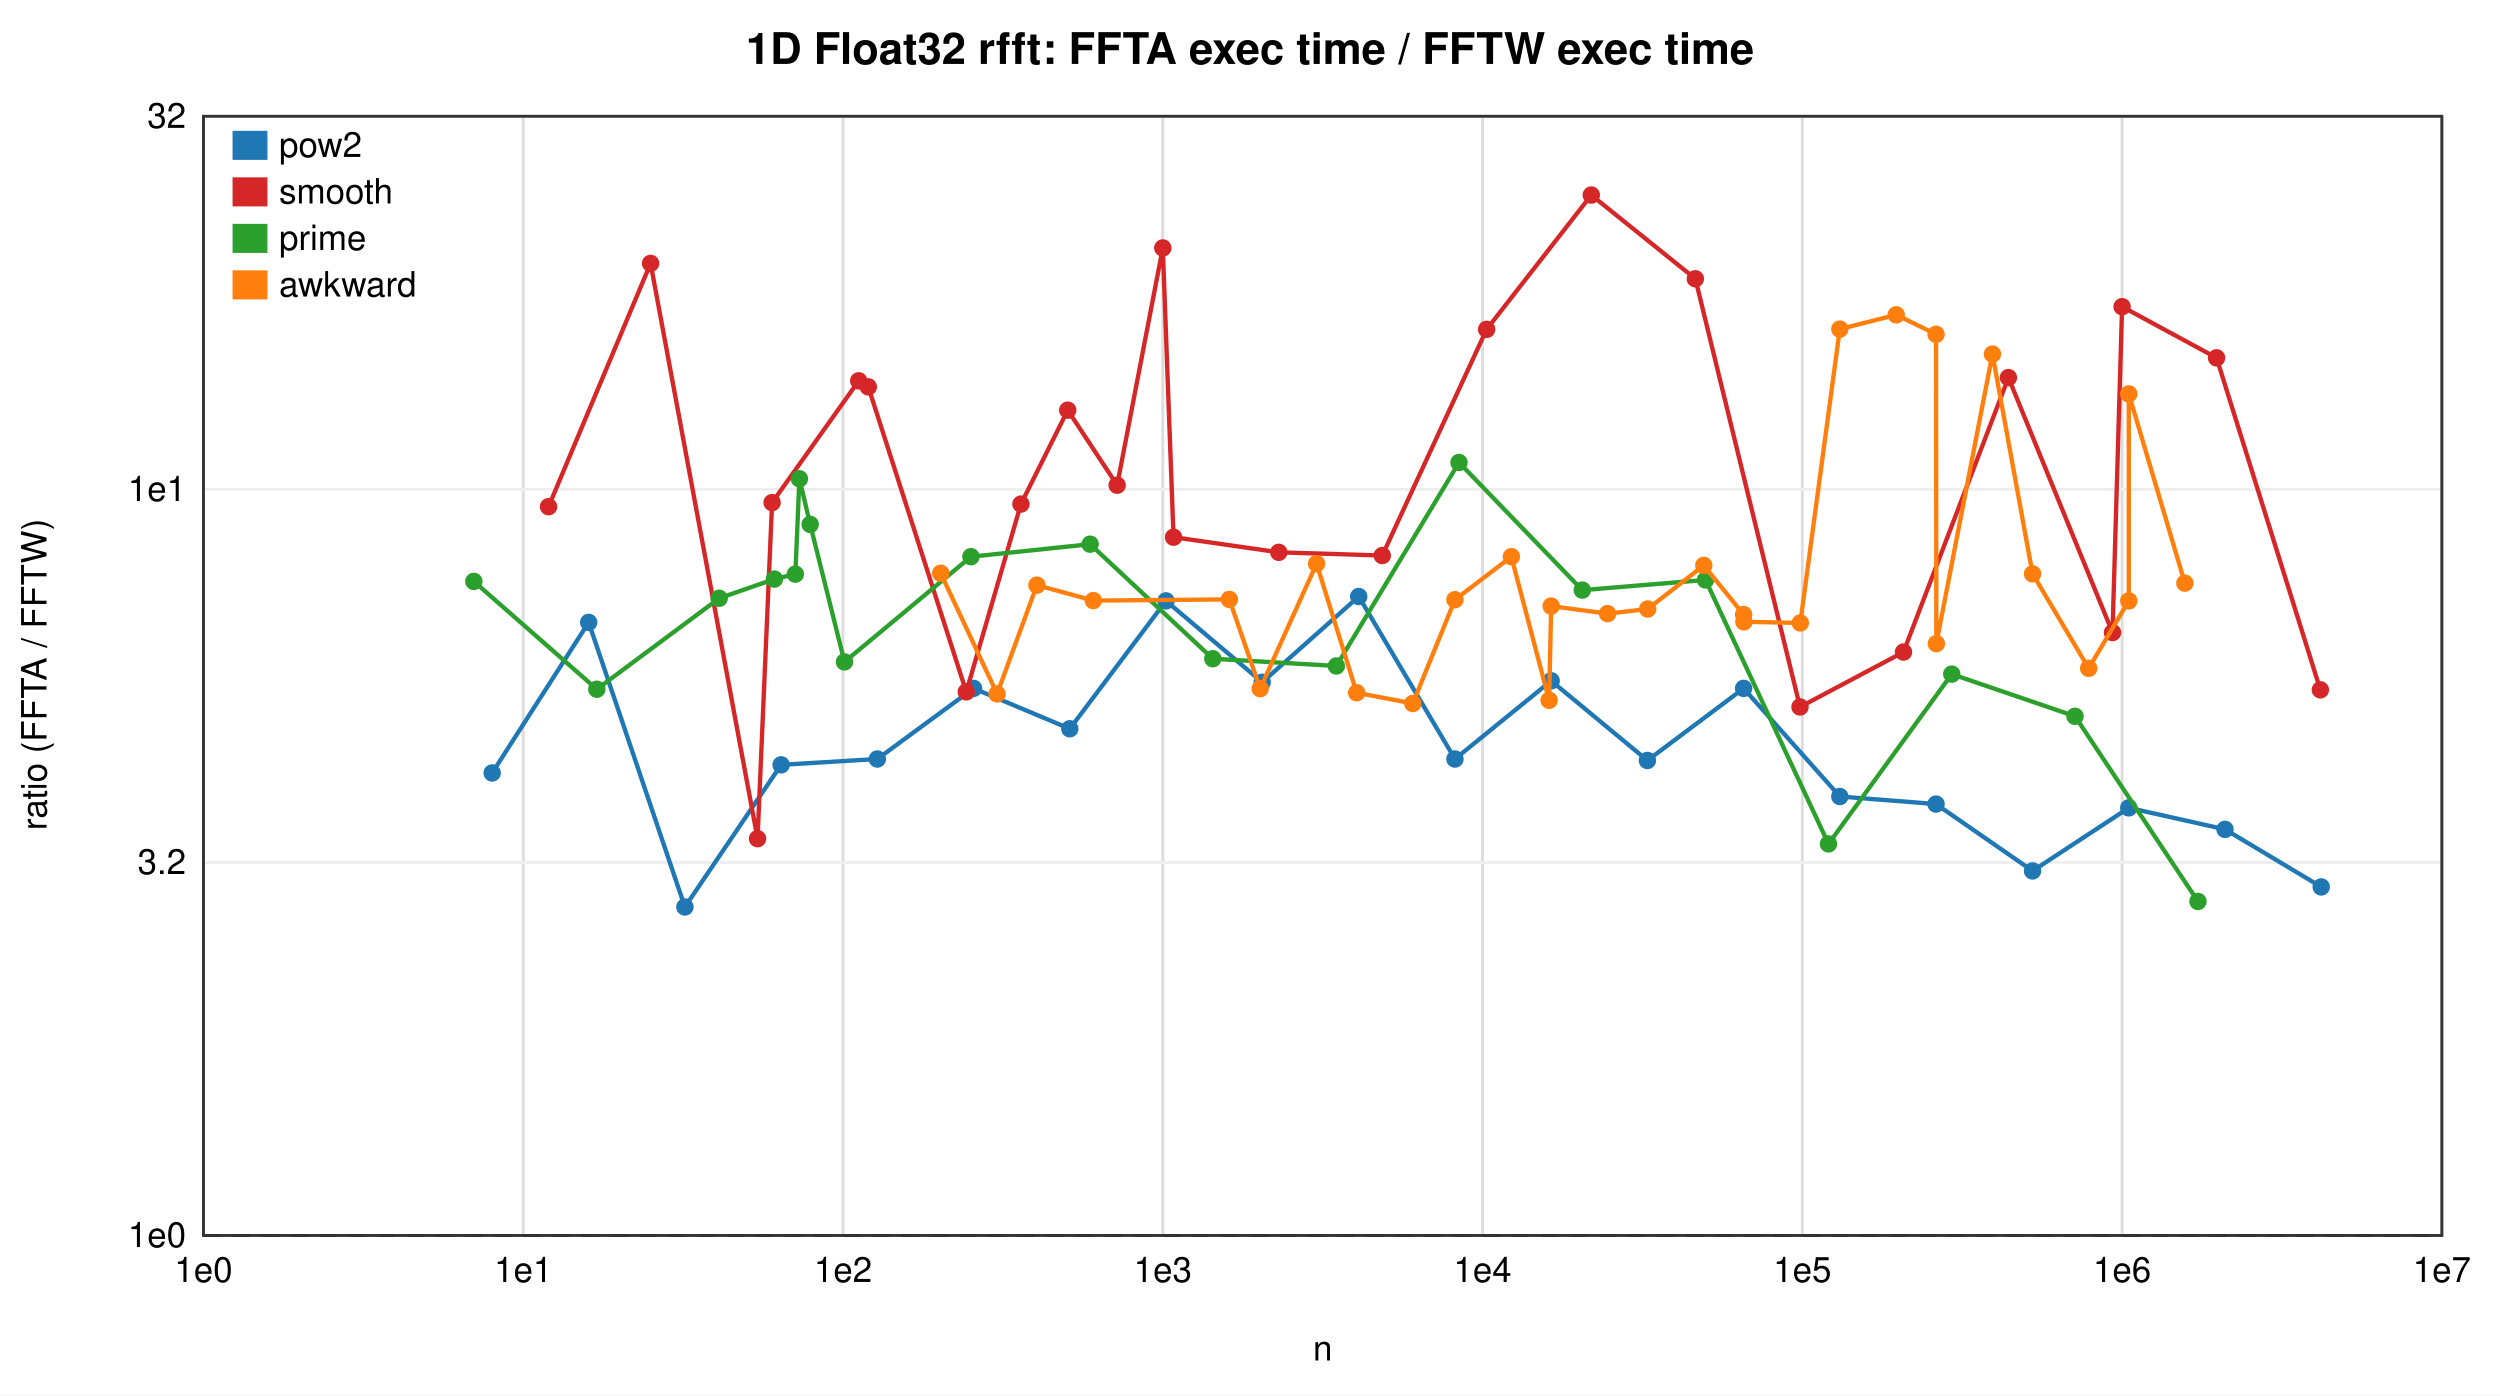
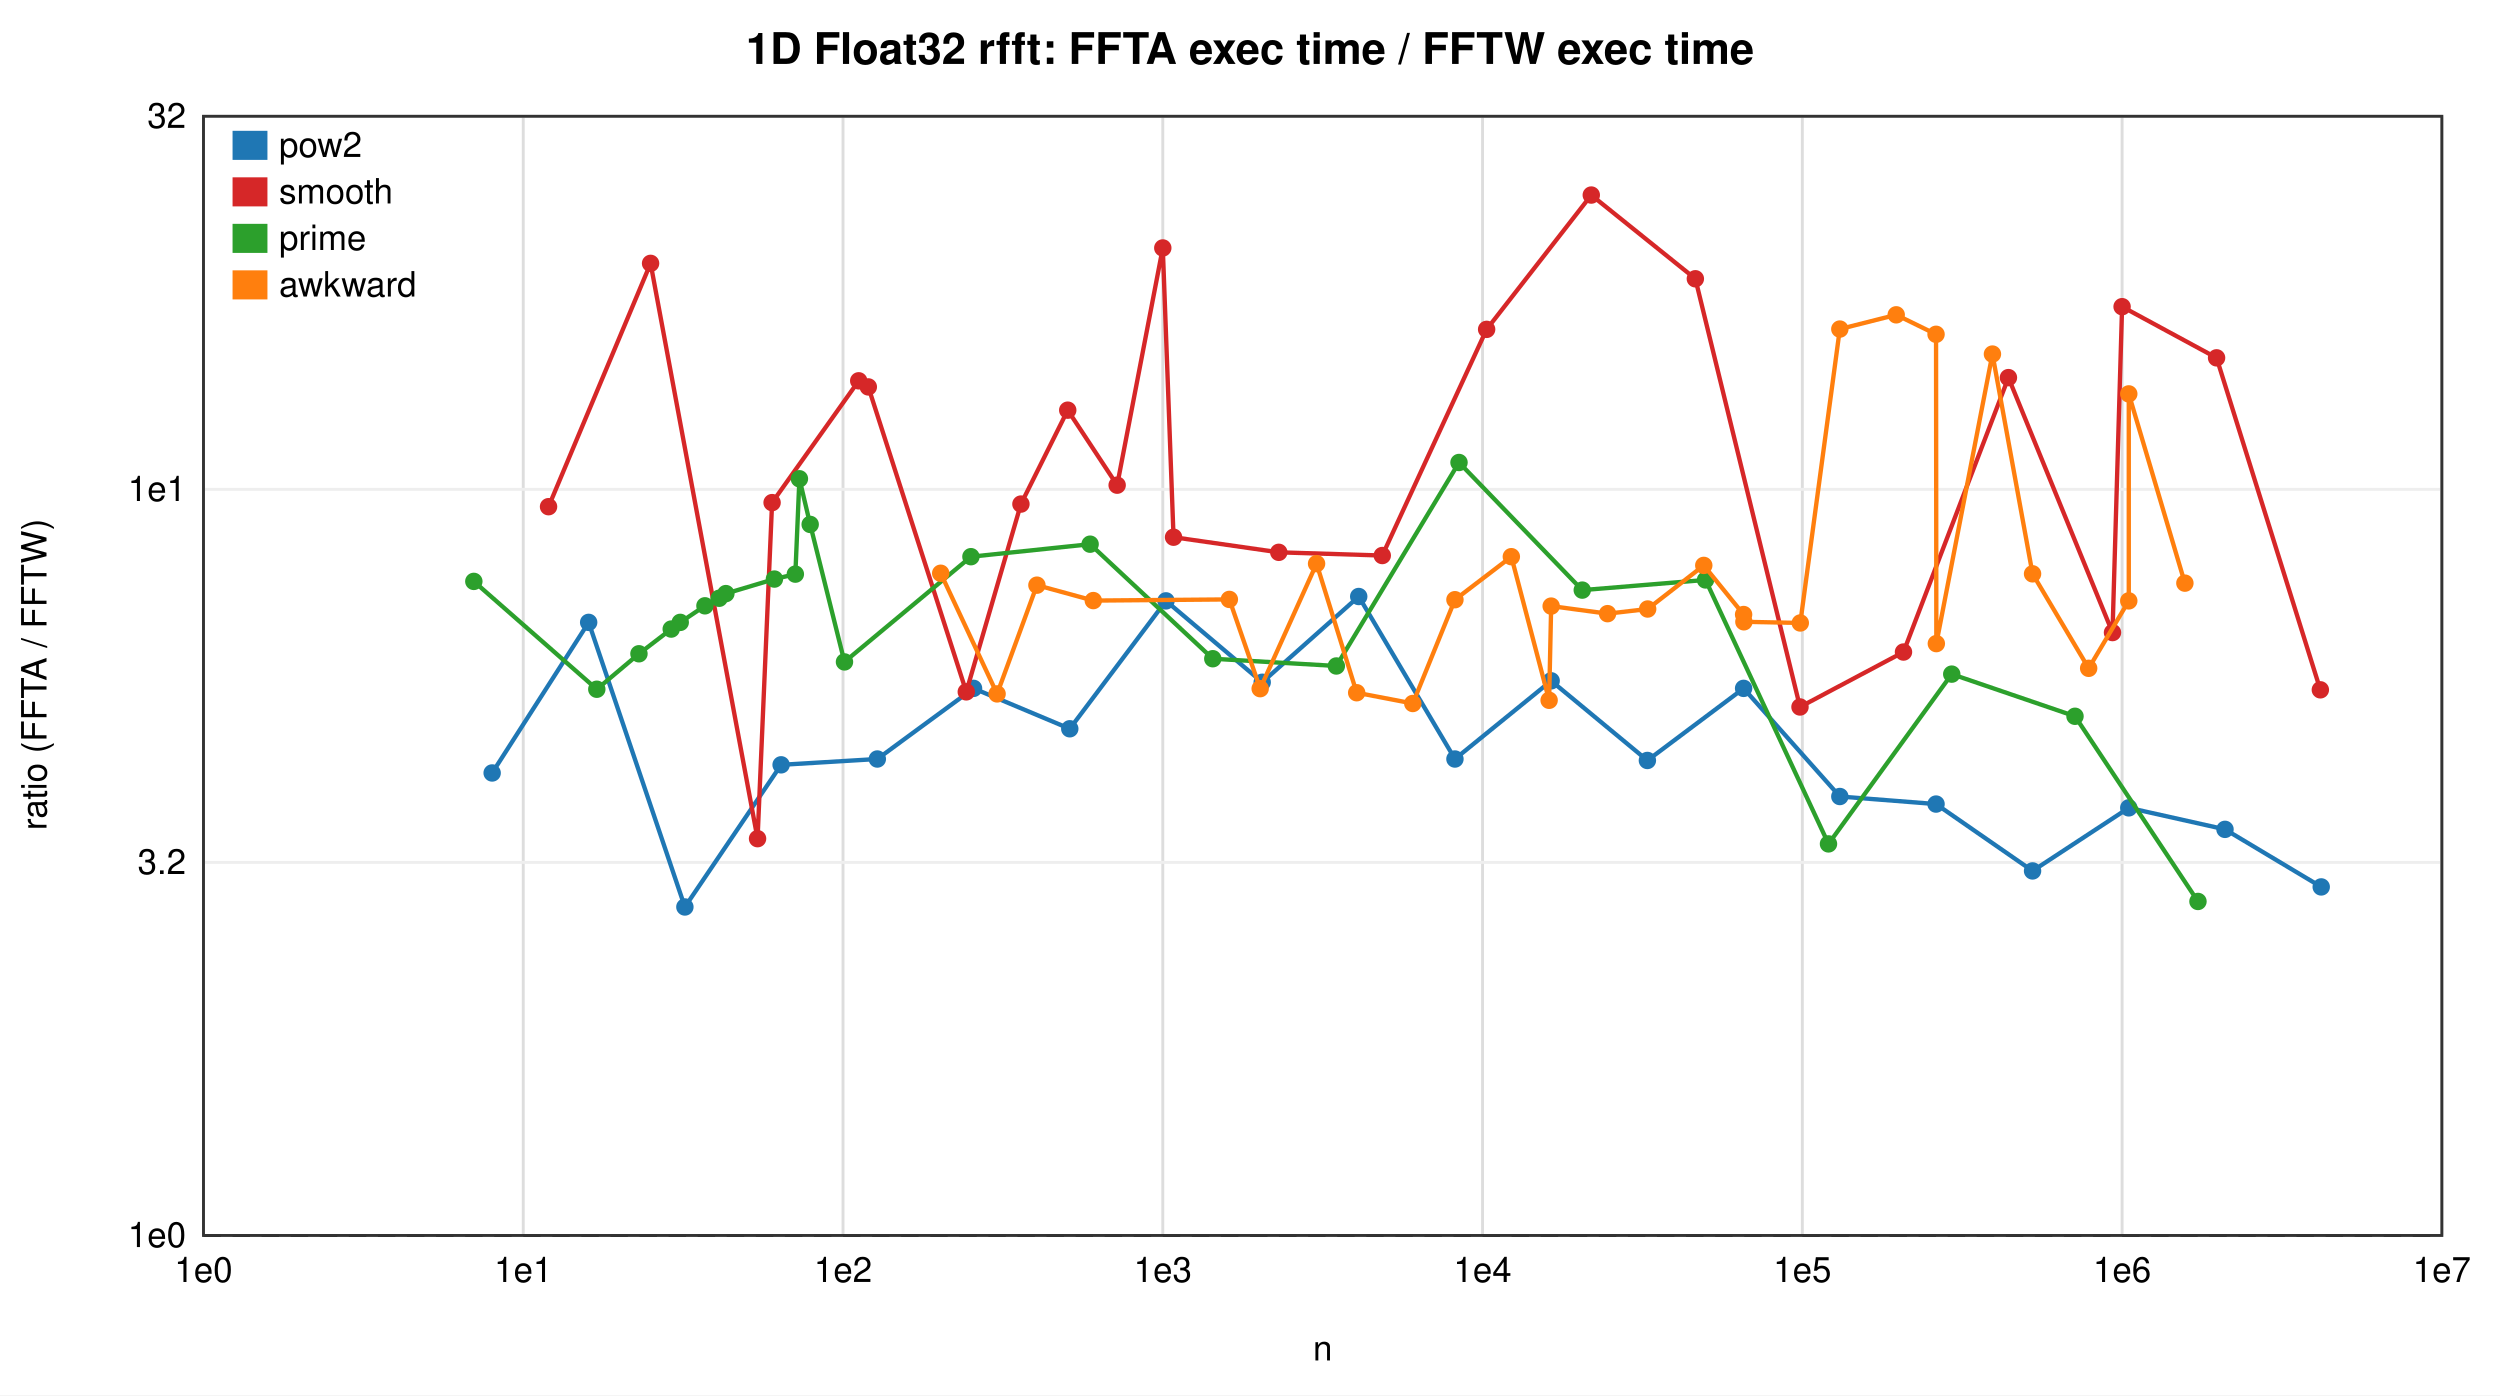
<svg xmlns="http://www.w3.org/2000/svg" width="860" height="480" viewBox="0 0 860 480" font-family="Helvetica, Arial, sans-serif" font-size="12">
  <rect width="100%" height="100%" fill="white" />
  <text x="430" y="22" text-anchor="middle" font-size="15" font-weight="bold">1D Float32 rfft: FFTA exec time / FFTW exec time</text>
  <line x1="70.0" y1="40" x2="70.0" y2="425" stroke="#ddd" />
  <text x="70.0" y="441" text-anchor="middle">1e0</text>
  <line x1="180.0" y1="40" x2="180.0" y2="425" stroke="#ddd" />
  <text x="180.0" y="441" text-anchor="middle">1e1</text>
  <line x1="290.0" y1="40" x2="290.0" y2="425" stroke="#ddd" />
  <text x="290.0" y="441" text-anchor="middle">1e2</text>
  <line x1="400.0" y1="40" x2="400.0" y2="425" stroke="#ddd" />
  <text x="400.0" y="441" text-anchor="middle">1e3</text>
  <line x1="510.0" y1="40" x2="510.0" y2="425" stroke="#ddd" />
  <text x="510.0" y="441" text-anchor="middle">1e4</text>
  <line x1="620.0" y1="40" x2="620.0" y2="425" stroke="#ddd" />
  <text x="620.0" y="441" text-anchor="middle">1e5</text>
  <line x1="730.0" y1="40" x2="730.0" y2="425" stroke="#ddd" />
  <text x="730.0" y="441" text-anchor="middle">1e6</text>
  <line x1="840.0" y1="40" x2="840.0" y2="425" stroke="#ddd" />
  <text x="840.0" y="441" text-anchor="middle">1e7</text>
  <line x1="70" y1="425.0" x2="840" y2="425.0" stroke="#eee" />
  <text x="64" y="429.0" text-anchor="end">1e0</text>
  <line x1="70" y1="296.667" x2="840" y2="296.667" stroke="#eee" />
  <text x="64" y="300.667" text-anchor="end">3.2</text>
  <line x1="70" y1="168.333" x2="840" y2="168.333" stroke="#eee" />
  <text x="64" y="172.333" text-anchor="end">1e1</text>
  <line x1="70" y1="40.0" x2="840" y2="40.0" stroke="#eee" />
  <text x="64" y="44.0" text-anchor="end">32</text>
  <line x1="70" y1="425.0" x2="840" y2="425.0" stroke="#000" stroke-dasharray="6,4" />
  <rect x="70" y="40" width="770" height="385" fill="none" stroke="#333" />
  <text x="455" y="468" text-anchor="middle">n</text>
  <text transform="translate(16,232) rotate(-90)" text-anchor="middle">ratio (FFTA / FFTW)</text>
  <polyline fill="none" stroke="#1f77b4" stroke-width="1.5" points="169.3,265.9 202.5,214.1 235.6,312.0 268.7,263.1 301.8,261.1 334.9,236.8 368.0,250.7 401.1,206.7 434.2,234.7 467.4,205.2 500.5,261.1 533.6,234.2 566.7,261.6 599.8,236.8 632.9,274.0 666.0,276.6 699.2,299.6 732.3,277.9 765.4,285.3 798.5,305.1" />
  <circle cx="169.3" cy="265.9" r="3" fill="#1f77b4" />
  <circle cx="202.5" cy="214.1" r="3" fill="#1f77b4" />
  <circle cx="235.6" cy="312.0" r="3" fill="#1f77b4" />
  <circle cx="268.7" cy="263.1" r="3" fill="#1f77b4" />
  <circle cx="301.8" cy="261.1" r="3" fill="#1f77b4" />
  <circle cx="334.9" cy="236.8" r="3" fill="#1f77b4" />
  <circle cx="368.0" cy="250.7" r="3" fill="#1f77b4" />
  <circle cx="401.1" cy="206.7" r="3" fill="#1f77b4" />
  <circle cx="434.2" cy="234.7" r="3" fill="#1f77b4" />
  <circle cx="467.4" cy="205.2" r="3" fill="#1f77b4" />
  <circle cx="500.5" cy="261.1" r="3" fill="#1f77b4" />
  <circle cx="533.6" cy="234.2" r="3" fill="#1f77b4" />
  <circle cx="566.7" cy="261.6" r="3" fill="#1f77b4" />
  <circle cx="599.8" cy="236.8" r="3" fill="#1f77b4" />
  <circle cx="632.9" cy="274.0" r="3" fill="#1f77b4" />
  <circle cx="666.0" cy="276.6" r="3" fill="#1f77b4" />
  <circle cx="699.2" cy="299.6" r="3" fill="#1f77b4" />
  <circle cx="732.3" cy="277.9" r="3" fill="#1f77b4" />
  <circle cx="765.4" cy="285.3" r="3" fill="#1f77b4" />
  <circle cx="798.5" cy="305.1" r="3" fill="#1f77b4" />
  <rect x="80" y="45" width="12" height="10" fill="#1f77b4" />
  <text x="96" y="54">pow2</text>
  <polyline fill="none" stroke="#d62728" stroke-width="1.5" points="188.7,174.3 223.8,90.6 260.6,288.5 265.6,172.9 295.4,131.0 298.7,133.1 332.4,238.0 351.2,173.4 367.3,141.1 384.3,166.9 400.0,85.3 403.7,184.8 439.9,190.0 475.5,191.1 511.4,113.3 547.4,67.1 583.2,95.9 619.2,243.2 654.8,224.3 690.9,129.9 726.7,217.6 730.0,105.5 762.5,123.1 798.2,237.3" />
  <circle cx="188.7" cy="174.3" r="3" fill="#d62728" />
  <circle cx="223.8" cy="90.6" r="3" fill="#d62728" />
  <circle cx="260.6" cy="288.5" r="3" fill="#d62728" />
  <circle cx="265.6" cy="172.9" r="3" fill="#d62728" />
  <circle cx="295.4" cy="131.0" r="3" fill="#d62728" />
  <circle cx="298.7" cy="133.1" r="3" fill="#d62728" />
  <circle cx="332.4" cy="238.0" r="3" fill="#d62728" />
  <circle cx="351.2" cy="173.4" r="3" fill="#d62728" />
  <circle cx="367.3" cy="141.1" r="3" fill="#d62728" />
  <circle cx="384.3" cy="166.9" r="3" fill="#d62728" />
  <circle cx="400.0" cy="85.3" r="3" fill="#d62728" />
  <circle cx="403.7" cy="184.8" r="3" fill="#d62728" />
  <circle cx="439.9" cy="190.0" r="3" fill="#d62728" />
  <circle cx="475.5" cy="191.1" r="3" fill="#d62728" />
  <circle cx="511.4" cy="113.3" r="3" fill="#d62728" />
  <circle cx="547.4" cy="67.1" r="3" fill="#d62728" />
  <circle cx="583.2" cy="95.9" r="3" fill="#d62728" />
  <circle cx="619.2" cy="243.2" r="3" fill="#d62728" />
  <circle cx="654.8" cy="224.3" r="3" fill="#d62728" />
  <circle cx="690.9" cy="129.9" r="3" fill="#d62728" />
  <circle cx="726.7" cy="217.6" r="3" fill="#d62728" />
  <circle cx="730.0" cy="105.5" r="3" fill="#d62728" />
  <circle cx="762.5" cy="123.1" r="3" fill="#d62728" />
  <circle cx="798.2" cy="237.3" r="3" fill="#d62728" />
  <rect x="80" y="61" width="12" height="10" fill="#d62728" />
  <text x="96" y="70">smooth</text>
-   <polyline fill="none" stroke="#2ca02c" stroke-width="1.5" points="163.0,200.0 205.3,237.1 247.4,205.8 266.4,199.2 273.6,197.5 275.0,164.7 278.7,180.4 290.5,227.7 334.0,191.5 375.0,187.2 417.2,226.6 459.7,229.1 501.9,159.1 544.3,203.0 586.7,199.5 629.0,290.3 671.4,231.9 713.8,246.4 756.1,310.1" />
+   <polyline fill="none" stroke="#2ca02c" stroke-width="1.5" points="163.0,200.0 205.3,237.1 219.8,224.9 230.9,216.4 234.0,214.1 242.5,208.4 247.4,205.8 249.7,204.2 266.4,199.2 273.6,197.5 275.0,164.7 278.7,180.4 290.5,227.7 334.0,191.5 375.0,187.2 417.2,226.6 459.7,229.1 501.9,159.1 544.3,203.0 586.7,199.5 629.0,290.3 671.4,231.9 713.8,246.4 756.1,310.1" />
  <circle cx="163.0" cy="200.0" r="3" fill="#2ca02c" />
  <circle cx="205.3" cy="237.1" r="3" fill="#2ca02c" />
+   <circle cx="219.8" cy="224.9" r="3" fill="#2ca02c" />
+   <circle cx="230.9" cy="216.4" r="3" fill="#2ca02c" />
+   <circle cx="234.0" cy="214.1" r="3" fill="#2ca02c" />
+   <circle cx="242.5" cy="208.4" r="3" fill="#2ca02c" />
  <circle cx="247.4" cy="205.8" r="3" fill="#2ca02c" />
+   <circle cx="249.7" cy="204.2" r="3" fill="#2ca02c" />
  <circle cx="266.4" cy="199.2" r="3" fill="#2ca02c" />
  <circle cx="273.6" cy="197.5" r="3" fill="#2ca02c" />
  <circle cx="275.0" cy="164.7" r="3" fill="#2ca02c" />
  <circle cx="278.7" cy="180.4" r="3" fill="#2ca02c" />
  <circle cx="290.5" cy="227.7" r="3" fill="#2ca02c" />
  <circle cx="334.0" cy="191.5" r="3" fill="#2ca02c" />
  <circle cx="375.0" cy="187.2" r="3" fill="#2ca02c" />
  <circle cx="417.2" cy="226.6" r="3" fill="#2ca02c" />
  <circle cx="459.7" cy="229.1" r="3" fill="#2ca02c" />
  <circle cx="501.9" cy="159.1" r="3" fill="#2ca02c" />
  <circle cx="544.3" cy="203.0" r="3" fill="#2ca02c" />
  <circle cx="586.7" cy="199.5" r="3" fill="#2ca02c" />
  <circle cx="629.0" cy="290.3" r="3" fill="#2ca02c" />
  <circle cx="671.4" cy="231.9" r="3" fill="#2ca02c" />
  <circle cx="713.8" cy="246.4" r="3" fill="#2ca02c" />
  <circle cx="756.1" cy="310.1" r="3" fill="#2ca02c" />
  <rect x="80" y="77" width="12" height="10" fill="#2ca02c" />
  <text x="96" y="86">prime</text>
  <polyline fill="none" stroke="#ff7f0e" stroke-width="1.5" points="323.6,197.2 343.0,238.7 356.7,201.3 376.1,206.6 422.9,206.2 433.5,236.9 452.9,193.9 466.7,238.3 486.0,242.0 500.5,206.3 519.9,191.5 532.9,240.9 533.6,208.5 553.0,211.1 566.8,209.5 586.1,194.5 599.8,211.4 599.9,213.9 619.3,214.3 632.9,113.2 652.3,108.3 666.0,115.0 666.1,221.4 685.4,121.8 699.2,197.4 718.5,229.9 732.3,206.7 732.3,135.5 751.6,200.6" />
  <circle cx="323.6" cy="197.2" r="3" fill="#ff7f0e" />
  <circle cx="343.0" cy="238.7" r="3" fill="#ff7f0e" />
  <circle cx="356.7" cy="201.3" r="3" fill="#ff7f0e" />
  <circle cx="376.1" cy="206.6" r="3" fill="#ff7f0e" />
  <circle cx="422.9" cy="206.2" r="3" fill="#ff7f0e" />
  <circle cx="433.5" cy="236.9" r="3" fill="#ff7f0e" />
  <circle cx="452.9" cy="193.9" r="3" fill="#ff7f0e" />
  <circle cx="466.7" cy="238.3" r="3" fill="#ff7f0e" />
  <circle cx="486.0" cy="242.0" r="3" fill="#ff7f0e" />
  <circle cx="500.5" cy="206.3" r="3" fill="#ff7f0e" />
  <circle cx="519.9" cy="191.5" r="3" fill="#ff7f0e" />
  <circle cx="532.9" cy="240.9" r="3" fill="#ff7f0e" />
  <circle cx="533.6" cy="208.5" r="3" fill="#ff7f0e" />
  <circle cx="553.0" cy="211.1" r="3" fill="#ff7f0e" />
  <circle cx="566.8" cy="209.5" r="3" fill="#ff7f0e" />
  <circle cx="586.1" cy="194.5" r="3" fill="#ff7f0e" />
  <circle cx="599.8" cy="211.4" r="3" fill="#ff7f0e" />
  <circle cx="599.9" cy="213.9" r="3" fill="#ff7f0e" />
  <circle cx="619.3" cy="214.3" r="3" fill="#ff7f0e" />
  <circle cx="632.9" cy="113.2" r="3" fill="#ff7f0e" />
  <circle cx="652.3" cy="108.3" r="3" fill="#ff7f0e" />
  <circle cx="666.0" cy="115.0" r="3" fill="#ff7f0e" />
  <circle cx="666.1" cy="221.4" r="3" fill="#ff7f0e" />
  <circle cx="685.4" cy="121.8" r="3" fill="#ff7f0e" />
  <circle cx="699.2" cy="197.4" r="3" fill="#ff7f0e" />
  <circle cx="718.5" cy="229.9" r="3" fill="#ff7f0e" />
  <circle cx="732.3" cy="206.7" r="3" fill="#ff7f0e" />
  <circle cx="732.3" cy="135.5" r="3" fill="#ff7f0e" />
  <circle cx="751.6" cy="200.6" r="3" fill="#ff7f0e" />
  <rect x="80" y="93" width="12" height="10" fill="#ff7f0e" />
  <text x="96" y="102">awkward</text>
</svg>
